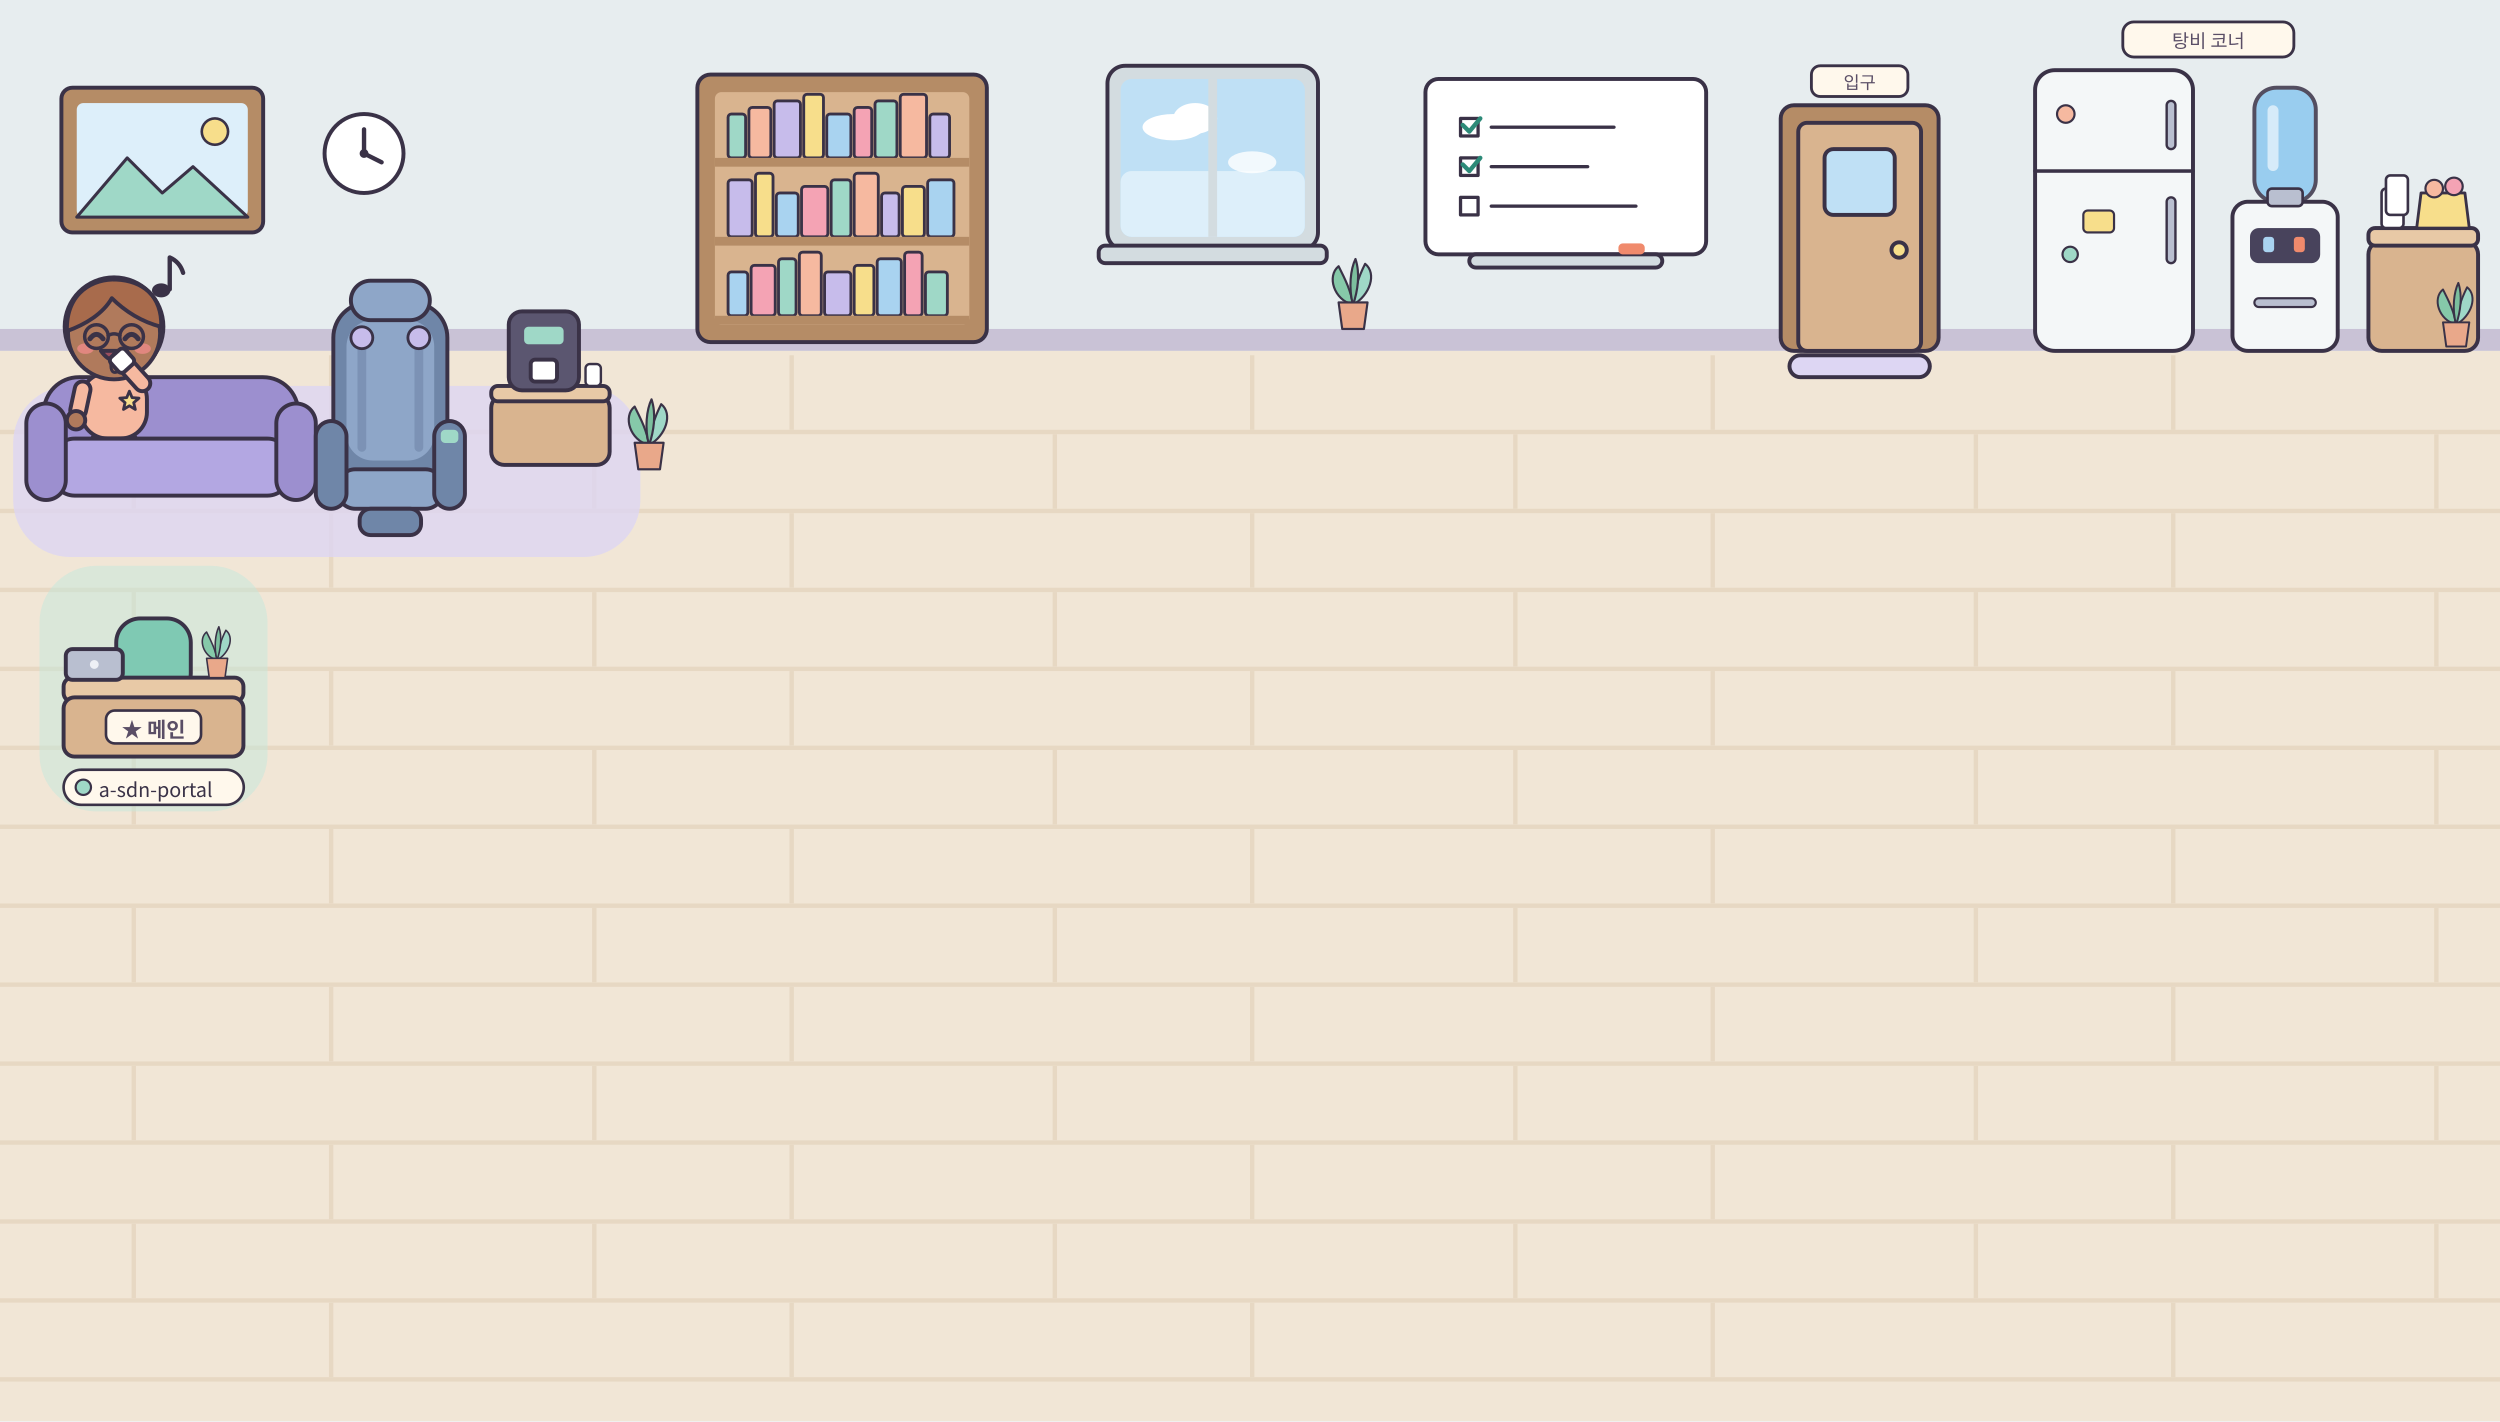
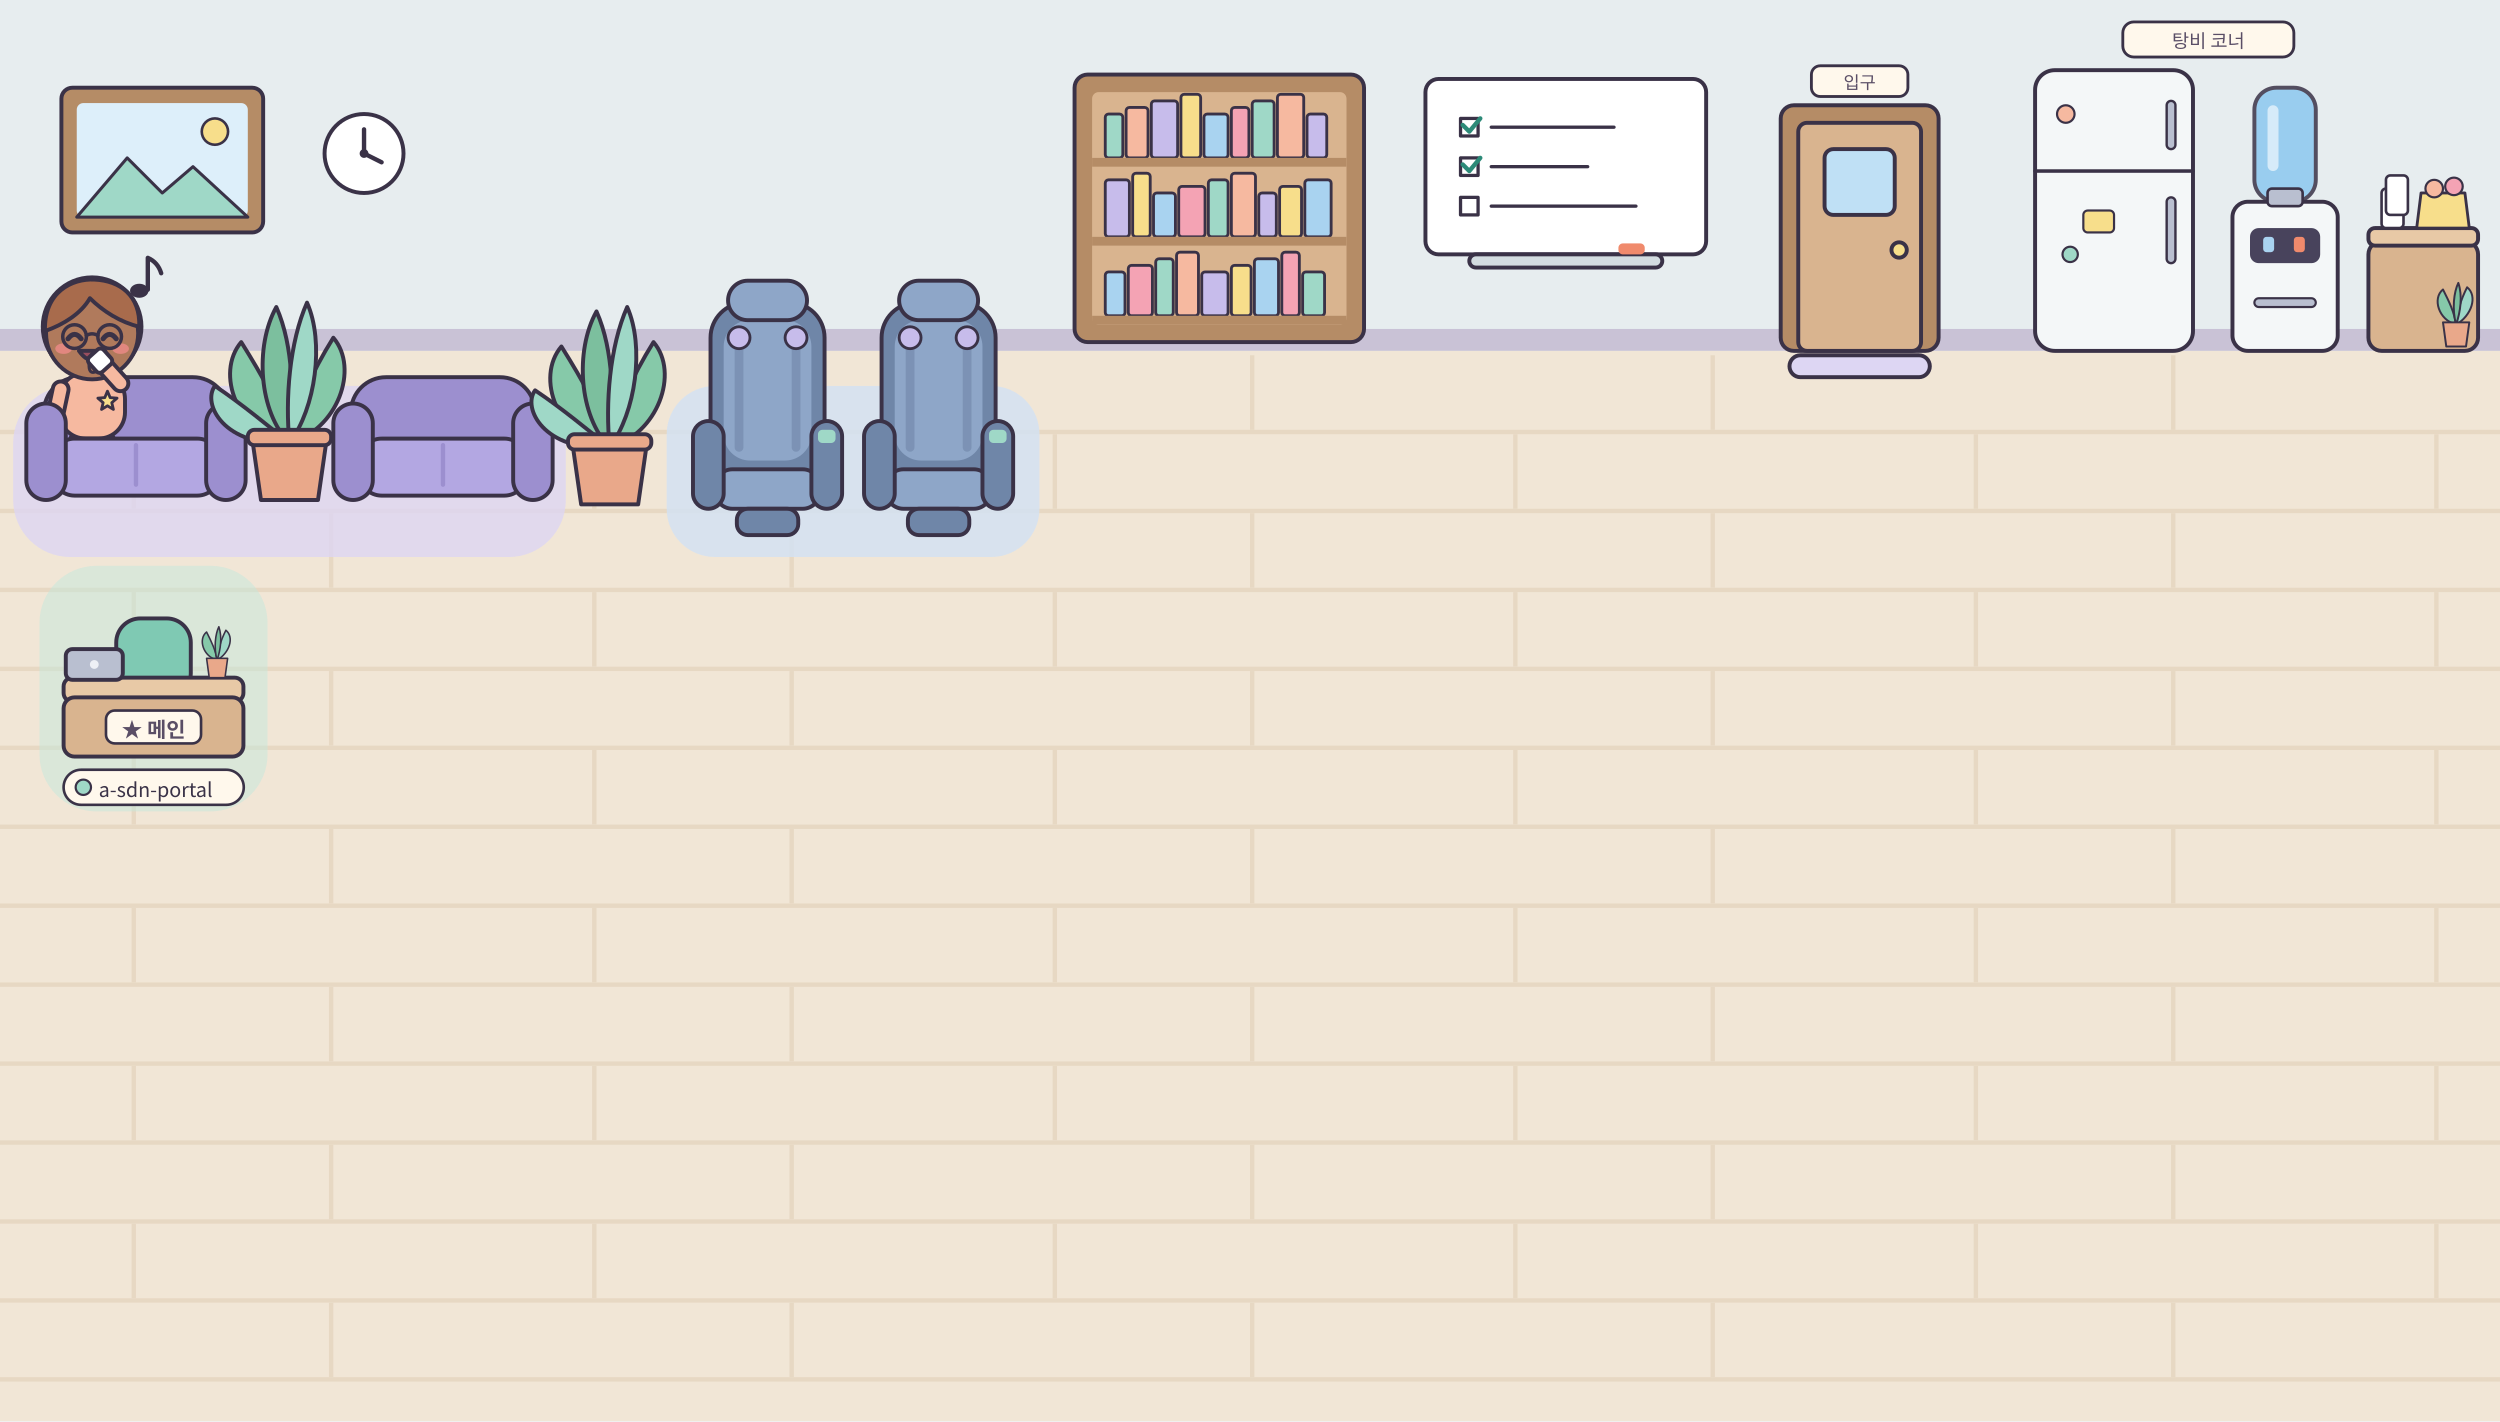
<svg xmlns="http://www.w3.org/2000/svg" viewBox="0 0 1140 648" width="1140" height="648" font-family="Apple SD Gothic Neo, Noto Sans CJK KR, Noto Sans KR, WenQuanYi Zen Hei, sans-serif">
  <rect x="0" y="0" width="1140" height="160" rx="0" fill="#E7EDEF" />
  <rect x="0" y="150" width="1140" height="10" rx="0" fill="#C9C2D6" />
  <rect x="0" y="160" width="1140" height="488" rx="0" fill="#F1E6D6" />
  <rect x="0" y="196" width="1140" height="2" rx="0" fill="#E7D8C3" />
  <rect x="150" y="162" width="2" height="34" rx="0" fill="#E7D8C3" />
  <rect x="360" y="162" width="2" height="34" rx="0" fill="#E7D8C3" />
  <rect x="570" y="162" width="2" height="34" rx="0" fill="#E7D8C3" />
  <rect x="780" y="162" width="2" height="34" rx="0" fill="#E7D8C3" />
  <rect x="990" y="162" width="2" height="34" rx="0" fill="#E7D8C3" />
  <rect x="0" y="232" width="1140" height="2" rx="0" fill="#E7D8C3" />
  <rect x="60" y="198" width="2" height="34" rx="0" fill="#E7D8C3" />
  <rect x="270" y="198" width="2" height="34" rx="0" fill="#E7D8C3" />
  <rect x="480" y="198" width="2" height="34" rx="0" fill="#E7D8C3" />
  <rect x="690" y="198" width="2" height="34" rx="0" fill="#E7D8C3" />
  <rect x="900" y="198" width="2" height="34" rx="0" fill="#E7D8C3" />
  <rect x="1110" y="198" width="2" height="34" rx="0" fill="#E7D8C3" />
  <rect x="0" y="268" width="1140" height="2" rx="0" fill="#E7D8C3" />
  <rect x="150" y="234" width="2" height="34" rx="0" fill="#E7D8C3" />
  <rect x="360" y="234" width="2" height="34" rx="0" fill="#E7D8C3" />
  <rect x="570" y="234" width="2" height="34" rx="0" fill="#E7D8C3" />
  <rect x="780" y="234" width="2" height="34" rx="0" fill="#E7D8C3" />
  <rect x="990" y="234" width="2" height="34" rx="0" fill="#E7D8C3" />
  <rect x="0" y="304" width="1140" height="2" rx="0" fill="#E7D8C3" />
  <rect x="60" y="270" width="2" height="34" rx="0" fill="#E7D8C3" />
  <rect x="270" y="270" width="2" height="34" rx="0" fill="#E7D8C3" />
  <rect x="480" y="270" width="2" height="34" rx="0" fill="#E7D8C3" />
  <rect x="690" y="270" width="2" height="34" rx="0" fill="#E7D8C3" />
  <rect x="900" y="270" width="2" height="34" rx="0" fill="#E7D8C3" />
  <rect x="1110" y="270" width="2" height="34" rx="0" fill="#E7D8C3" />
  <rect x="0" y="340" width="1140" height="2" rx="0" fill="#E7D8C3" />
  <rect x="150" y="306" width="2" height="34" rx="0" fill="#E7D8C3" />
  <rect x="360" y="306" width="2" height="34" rx="0" fill="#E7D8C3" />
  <rect x="570" y="306" width="2" height="34" rx="0" fill="#E7D8C3" />
  <rect x="780" y="306" width="2" height="34" rx="0" fill="#E7D8C3" />
  <rect x="990" y="306" width="2" height="34" rx="0" fill="#E7D8C3" />
  <rect x="0" y="376" width="1140" height="2" rx="0" fill="#E7D8C3" />
  <rect x="60" y="342" width="2" height="34" rx="0" fill="#E7D8C3" />
  <rect x="270" y="342" width="2" height="34" rx="0" fill="#E7D8C3" />
  <rect x="480" y="342" width="2" height="34" rx="0" fill="#E7D8C3" />
  <rect x="690" y="342" width="2" height="34" rx="0" fill="#E7D8C3" />
  <rect x="900" y="342" width="2" height="34" rx="0" fill="#E7D8C3" />
  <rect x="1110" y="342" width="2" height="34" rx="0" fill="#E7D8C3" />
  <rect x="0" y="412" width="1140" height="2" rx="0" fill="#E7D8C3" />
  <rect x="150" y="378" width="2" height="34" rx="0" fill="#E7D8C3" />
  <rect x="360" y="378" width="2" height="34" rx="0" fill="#E7D8C3" />
  <rect x="570" y="378" width="2" height="34" rx="0" fill="#E7D8C3" />
  <rect x="780" y="378" width="2" height="34" rx="0" fill="#E7D8C3" />
  <rect x="990" y="378" width="2" height="34" rx="0" fill="#E7D8C3" />
  <rect x="0" y="448" width="1140" height="2" rx="0" fill="#E7D8C3" />
  <rect x="60" y="414" width="2" height="34" rx="0" fill="#E7D8C3" />
  <rect x="270" y="414" width="2" height="34" rx="0" fill="#E7D8C3" />
  <rect x="480" y="414" width="2" height="34" rx="0" fill="#E7D8C3" />
  <rect x="690" y="414" width="2" height="34" rx="0" fill="#E7D8C3" />
  <rect x="900" y="414" width="2" height="34" rx="0" fill="#E7D8C3" />
  <rect x="1110" y="414" width="2" height="34" rx="0" fill="#E7D8C3" />
  <rect x="0" y="484" width="1140" height="2" rx="0" fill="#E7D8C3" />
  <rect x="150" y="450" width="2" height="34" rx="0" fill="#E7D8C3" />
  <rect x="360" y="450" width="2" height="34" rx="0" fill="#E7D8C3" />
  <rect x="570" y="450" width="2" height="34" rx="0" fill="#E7D8C3" />
  <rect x="780" y="450" width="2" height="34" rx="0" fill="#E7D8C3" />
  <rect x="990" y="450" width="2" height="34" rx="0" fill="#E7D8C3" />
  <rect x="0" y="520" width="1140" height="2" rx="0" fill="#E7D8C3" />
  <rect x="60" y="486" width="2" height="34" rx="0" fill="#E7D8C3" />
  <rect x="270" y="486" width="2" height="34" rx="0" fill="#E7D8C3" />
  <rect x="480" y="486" width="2" height="34" rx="0" fill="#E7D8C3" />
  <rect x="690" y="486" width="2" height="34" rx="0" fill="#E7D8C3" />
  <rect x="900" y="486" width="2" height="34" rx="0" fill="#E7D8C3" />
  <rect x="1110" y="486" width="2" height="34" rx="0" fill="#E7D8C3" />
  <rect x="0" y="556" width="1140" height="2" rx="0" fill="#E7D8C3" />
  <rect x="150" y="522" width="2" height="34" rx="0" fill="#E7D8C3" />
  <rect x="360" y="522" width="2" height="34" rx="0" fill="#E7D8C3" />
  <rect x="570" y="522" width="2" height="34" rx="0" fill="#E7D8C3" />
  <rect x="780" y="522" width="2" height="34" rx="0" fill="#E7D8C3" />
  <rect x="990" y="522" width="2" height="34" rx="0" fill="#E7D8C3" />
  <rect x="0" y="592" width="1140" height="2" rx="0" fill="#E7D8C3" />
  <rect x="60" y="558" width="2" height="34" rx="0" fill="#E7D8C3" />
  <rect x="270" y="558" width="2" height="34" rx="0" fill="#E7D8C3" />
  <rect x="480" y="558" width="2" height="34" rx="0" fill="#E7D8C3" />
  <rect x="690" y="558" width="2" height="34" rx="0" fill="#E7D8C3" />
  <rect x="900" y="558" width="2" height="34" rx="0" fill="#E7D8C3" />
  <rect x="1110" y="558" width="2" height="34" rx="0" fill="#E7D8C3" />
  <rect x="0" y="628" width="1140" height="2" rx="0" fill="#E7D8C3" />
  <rect x="150" y="594" width="2" height="34" rx="0" fill="#E7D8C3" />
  <rect x="360" y="594" width="2" height="34" rx="0" fill="#E7D8C3" />
  <rect x="570" y="594" width="2" height="34" rx="0" fill="#E7D8C3" />
  <rect x="780" y="594" width="2" height="34" rx="0" fill="#E7D8C3" />
  <rect x="990" y="594" width="2" height="34" rx="0" fill="#E7D8C3" />
  <rect x="18" y="258" width="104" height="112" rx="26" fill="#C3E7DC" opacity="0.5" />
-   <rect x="6" y="176" width="286" height="78" rx="26" fill="#DDD6F3" opacity="0.8" />
+   <rect x="6" y="176" width="252" height="78" rx="26" fill="#DDD6F3" opacity="0.8" />
+   <rect x="304" y="176" width="170" height="78" rx="22" fill="#D4E2F2" opacity="0.85" />
  <rect x="816" y="162" width="64" height="10" rx="5" fill="#DDD6F3" stroke="#3A3247" stroke-width="1.8" stroke-linecap="round" stroke-linejoin="round" />
  <rect x="28" y="40" width="92" height="66" rx="5" fill="#B58C66" stroke="#3A3247" stroke-width="1.8" stroke-linecap="round" stroke-linejoin="round" />
  <rect x="35" y="47" width="78" height="52" rx="3" fill="#DDEFFA" />
  <path d="M35,99 L58,72 L74,88 L88,76 L113,99 Z" fill="#9FD8C7" stroke="#3A3247" stroke-width="1.4" stroke-linecap="round" stroke-linejoin="round" />
  <circle cx="98" cy="60" r="6" fill="#F7DE8B" stroke="#3A3247" stroke-width="1.2" stroke-linecap="round" stroke-linejoin="round" />
  <circle cx="166" cy="70" r="18" fill="#FFFFFF" stroke="#3A3247" stroke-width="1.8" stroke-linecap="round" stroke-linejoin="round" />
  <path d="M166,70 L166,59 M166,70 L174,74" fill="none" stroke="#3A3247" stroke-width="2" stroke-linecap="round" stroke-linejoin="round" />
  <circle cx="166" cy="70" r="2" fill="#3A3247" />
-   <rect x="318" y="34" width="132" height="122" rx="6" fill="#B58C66" stroke="#3A3247" stroke-width="1.8" stroke-linecap="round" stroke-linejoin="round" />
-   <rect x="326" y="42" width="116" height="106" rx="3" fill="#D9B48F" />
-   <rect x="332" y="52" width="8" height="20" rx="1.5" fill="#9FD8C7" stroke="#3A3247" stroke-width="1.3" stroke-linecap="round" stroke-linejoin="round" />
-   <rect x="341.5" y="49" width="10" height="23" rx="1.5" fill="#F6B9A0" stroke="#3A3247" stroke-width="1.3" stroke-linecap="round" stroke-linejoin="round" />
-   <rect x="353" y="46" width="12" height="26" rx="1.5" fill="#C7BCEB" stroke="#3A3247" stroke-width="1.3" stroke-linecap="round" stroke-linejoin="round" />
-   <rect x="366.5" y="43" width="9" height="29" rx="1.5" fill="#F7DE8B" stroke="#3A3247" stroke-width="1.3" stroke-linecap="round" stroke-linejoin="round" />
-   <rect x="377" y="52" width="11" height="20" rx="1.5" fill="#A9D3F0" stroke="#3A3247" stroke-width="1.3" stroke-linecap="round" stroke-linejoin="round" />
-   <rect x="389.5" y="49" width="8" height="23" rx="1.5" fill="#F4A3B4" stroke="#3A3247" stroke-width="1.3" stroke-linecap="round" stroke-linejoin="round" />
-   <rect x="399" y="46" width="10" height="26" rx="1.5" fill="#9FD8C7" stroke="#3A3247" stroke-width="1.3" stroke-linecap="round" stroke-linejoin="round" />
-   <rect x="410.5" y="43" width="12" height="29" rx="1.5" fill="#F6B9A0" stroke="#3A3247" stroke-width="1.3" stroke-linecap="round" stroke-linejoin="round" />
-   <rect x="424" y="52" width="9" height="20" rx="1.5" fill="#C7BCEB" stroke="#3A3247" stroke-width="1.3" stroke-linecap="round" stroke-linejoin="round" />
-   <rect x="326" y="72" width="116" height="4" rx="0" fill="#B58C66" />
-   <rect x="332" y="82" width="11" height="26" rx="1.5" fill="#C7BCEB" stroke="#3A3247" stroke-width="1.3" stroke-linecap="round" stroke-linejoin="round" />
-   <rect x="344.5" y="79" width="8" height="29" rx="1.5" fill="#F7DE8B" stroke="#3A3247" stroke-width="1.3" stroke-linecap="round" stroke-linejoin="round" />
-   <rect x="354" y="88" width="10" height="20" rx="1.5" fill="#A9D3F0" stroke="#3A3247" stroke-width="1.3" stroke-linecap="round" stroke-linejoin="round" />
-   <rect x="365.5" y="85" width="12" height="23" rx="1.5" fill="#F4A3B4" stroke="#3A3247" stroke-width="1.3" stroke-linecap="round" stroke-linejoin="round" />
-   <rect x="379" y="82" width="9" height="26" rx="1.5" fill="#9FD8C7" stroke="#3A3247" stroke-width="1.3" stroke-linecap="round" stroke-linejoin="round" />
-   <rect x="389.5" y="79" width="11" height="29" rx="1.5" fill="#F6B9A0" stroke="#3A3247" stroke-width="1.3" stroke-linecap="round" stroke-linejoin="round" />
-   <rect x="402" y="88" width="8" height="20" rx="1.5" fill="#C7BCEB" stroke="#3A3247" stroke-width="1.3" stroke-linecap="round" stroke-linejoin="round" />
-   <rect x="411.5" y="85" width="10" height="23" rx="1.5" fill="#F7DE8B" stroke="#3A3247" stroke-width="1.3" stroke-linecap="round" stroke-linejoin="round" />
-   <rect x="423" y="82" width="12" height="26" rx="1.5" fill="#A9D3F0" stroke="#3A3247" stroke-width="1.3" stroke-linecap="round" stroke-linejoin="round" />
-   <rect x="326" y="108" width="116" height="4" rx="0" fill="#B58C66" />
-   <rect x="332" y="124" width="9" height="20" rx="1.5" fill="#A9D3F0" stroke="#3A3247" stroke-width="1.3" stroke-linecap="round" stroke-linejoin="round" />
-   <rect x="342.5" y="121" width="11" height="23" rx="1.5" fill="#F4A3B4" stroke="#3A3247" stroke-width="1.3" stroke-linecap="round" stroke-linejoin="round" />
-   <rect x="355" y="118" width="8" height="26" rx="1.5" fill="#9FD8C7" stroke="#3A3247" stroke-width="1.3" stroke-linecap="round" stroke-linejoin="round" />
-   <rect x="364.5" y="115" width="10" height="29" rx="1.5" fill="#F6B9A0" stroke="#3A3247" stroke-width="1.3" stroke-linecap="round" stroke-linejoin="round" />
-   <rect x="376" y="124" width="12" height="20" rx="1.5" fill="#C7BCEB" stroke="#3A3247" stroke-width="1.3" stroke-linecap="round" stroke-linejoin="round" />
-   <rect x="389.5" y="121" width="9" height="23" rx="1.5" fill="#F7DE8B" stroke="#3A3247" stroke-width="1.3" stroke-linecap="round" stroke-linejoin="round" />
-   <rect x="400" y="118" width="11" height="26" rx="1.5" fill="#A9D3F0" stroke="#3A3247" stroke-width="1.3" stroke-linecap="round" stroke-linejoin="round" />
-   <rect x="412.5" y="115" width="8" height="29" rx="1.5" fill="#F4A3B4" stroke="#3A3247" stroke-width="1.3" stroke-linecap="round" stroke-linejoin="round" />
-   <rect x="422" y="124" width="10" height="20" rx="1.5" fill="#9FD8C7" stroke="#3A3247" stroke-width="1.3" stroke-linecap="round" stroke-linejoin="round" />
-   <rect x="326" y="144" width="116" height="4" rx="0" fill="#B58C66" />
-   <rect x="505" y="30" width="96" height="84" rx="8" fill="#D3DCE0" stroke="#3A3247" stroke-width="1.8" stroke-linecap="round" stroke-linejoin="round" />
-   <rect x="511" y="36" width="84" height="72" rx="5" fill="#BFE0F5" />
-   <rect x="511" y="78" width="84" height="30" rx="5" fill="#DDEFFA" />
-   <ellipse cx="535" cy="58" rx="14" ry="6" fill="#FFFFFF" />
-   <ellipse cx="545" cy="54" rx="10" ry="7" fill="#FFFFFF" />
-   <ellipse cx="571" cy="74" rx="11" ry="5" fill="#FFFFFF" opacity="0.8" />
-   <rect x="551" y="36" width="4" height="72" rx="0" fill="#D3DCE0" />
-   <rect x="501" y="112" width="104" height="8" rx="3" fill="#D3DCE0" stroke="#3A3247" stroke-width="1.8" stroke-linecap="round" stroke-linejoin="round" />
-   <path d="M617,139 C608.2,136.8 604.9,125.8 610.4,121.4 C613.7,128 615.9,132.4 617,139 Z" fill="#86C9A9" stroke="#3A3247" stroke-width="0.99" stroke-linecap="round" stroke-linejoin="round" />
-   <path d="M617,139 C624.7,134.6 628,124.7 622.5,120.3 C619.2,126.9 617.55,132.4 617,139 Z" fill="#9FD8C7" stroke="#3A3247" stroke-width="0.99" stroke-linecap="round" stroke-linejoin="round" />
-   <path d="M617,139 C614.8,131.3 615.9,122.5 618.1,118.1 C620.3,124.7 619.2,132.4 617,139 Z" fill="#7CBF9E" stroke="#3A3247" stroke-width="0.99" stroke-linecap="round" stroke-linejoin="round" />
-   <path d="M610.4,137.9 L623.6,137.9 L621.95,150 L612.05,150 Z" fill="#E9A88A" stroke="#3A3247" stroke-width="0.99" stroke-linecap="round" stroke-linejoin="round" />
+   <rect x="490" y="34" width="132" height="122" rx="6" fill="#B58C66" stroke="#3A3247" stroke-width="1.8" stroke-linecap="round" stroke-linejoin="round" />
+   <rect x="498" y="42" width="116" height="106" rx="3" fill="#D9B48F" />
+   <rect x="504" y="52" width="8" height="20" rx="1.5" fill="#9FD8C7" stroke="#3A3247" stroke-width="1.3" stroke-linecap="round" stroke-linejoin="round" />
+   <rect x="513.5" y="49" width="10" height="23" rx="1.5" fill="#F6B9A0" stroke="#3A3247" stroke-width="1.3" stroke-linecap="round" stroke-linejoin="round" />
+   <rect x="525" y="46" width="12" height="26" rx="1.5" fill="#C7BCEB" stroke="#3A3247" stroke-width="1.3" stroke-linecap="round" stroke-linejoin="round" />
+   <rect x="538.5" y="43" width="9" height="29" rx="1.5" fill="#F7DE8B" stroke="#3A3247" stroke-width="1.3" stroke-linecap="round" stroke-linejoin="round" />
+   <rect x="549" y="52" width="11" height="20" rx="1.5" fill="#A9D3F0" stroke="#3A3247" stroke-width="1.3" stroke-linecap="round" stroke-linejoin="round" />
+   <rect x="561.5" y="49" width="8" height="23" rx="1.5" fill="#F4A3B4" stroke="#3A3247" stroke-width="1.3" stroke-linecap="round" stroke-linejoin="round" />
+   <rect x="571" y="46" width="10" height="26" rx="1.5" fill="#9FD8C7" stroke="#3A3247" stroke-width="1.3" stroke-linecap="round" stroke-linejoin="round" />
+   <rect x="582.5" y="43" width="12" height="29" rx="1.5" fill="#F6B9A0" stroke="#3A3247" stroke-width="1.3" stroke-linecap="round" stroke-linejoin="round" />
+   <rect x="596" y="52" width="9" height="20" rx="1.5" fill="#C7BCEB" stroke="#3A3247" stroke-width="1.3" stroke-linecap="round" stroke-linejoin="round" />
+   <rect x="498" y="72" width="116" height="4" rx="0" fill="#B58C66" />
+   <rect x="504" y="82" width="11" height="26" rx="1.5" fill="#C7BCEB" stroke="#3A3247" stroke-width="1.3" stroke-linecap="round" stroke-linejoin="round" />
+   <rect x="516.5" y="79" width="8" height="29" rx="1.5" fill="#F7DE8B" stroke="#3A3247" stroke-width="1.3" stroke-linecap="round" stroke-linejoin="round" />
+   <rect x="526" y="88" width="10" height="20" rx="1.5" fill="#A9D3F0" stroke="#3A3247" stroke-width="1.3" stroke-linecap="round" stroke-linejoin="round" />
+   <rect x="537.5" y="85" width="12" height="23" rx="1.5" fill="#F4A3B4" stroke="#3A3247" stroke-width="1.3" stroke-linecap="round" stroke-linejoin="round" />
+   <rect x="551" y="82" width="9" height="26" rx="1.5" fill="#9FD8C7" stroke="#3A3247" stroke-width="1.3" stroke-linecap="round" stroke-linejoin="round" />
+   <rect x="561.5" y="79" width="11" height="29" rx="1.5" fill="#F6B9A0" stroke="#3A3247" stroke-width="1.3" stroke-linecap="round" stroke-linejoin="round" />
+   <rect x="574" y="88" width="8" height="20" rx="1.5" fill="#C7BCEB" stroke="#3A3247" stroke-width="1.3" stroke-linecap="round" stroke-linejoin="round" />
+   <rect x="583.5" y="85" width="10" height="23" rx="1.5" fill="#F7DE8B" stroke="#3A3247" stroke-width="1.3" stroke-linecap="round" stroke-linejoin="round" />
+   <rect x="595" y="82" width="12" height="26" rx="1.5" fill="#A9D3F0" stroke="#3A3247" stroke-width="1.3" stroke-linecap="round" stroke-linejoin="round" />
+   <rect x="498" y="108" width="116" height="4" rx="0" fill="#B58C66" />
+   <rect x="504" y="124" width="9" height="20" rx="1.5" fill="#A9D3F0" stroke="#3A3247" stroke-width="1.3" stroke-linecap="round" stroke-linejoin="round" />
+   <rect x="514.5" y="121" width="11" height="23" rx="1.5" fill="#F4A3B4" stroke="#3A3247" stroke-width="1.3" stroke-linecap="round" stroke-linejoin="round" />
+   <rect x="527" y="118" width="8" height="26" rx="1.5" fill="#9FD8C7" stroke="#3A3247" stroke-width="1.3" stroke-linecap="round" stroke-linejoin="round" />
+   <rect x="536.5" y="115" width="10" height="29" rx="1.5" fill="#F6B9A0" stroke="#3A3247" stroke-width="1.3" stroke-linecap="round" stroke-linejoin="round" />
+   <rect x="548" y="124" width="12" height="20" rx="1.5" fill="#C7BCEB" stroke="#3A3247" stroke-width="1.3" stroke-linecap="round" stroke-linejoin="round" />
+   <rect x="561.5" y="121" width="9" height="23" rx="1.5" fill="#F7DE8B" stroke="#3A3247" stroke-width="1.3" stroke-linecap="round" stroke-linejoin="round" />
+   <rect x="572" y="118" width="11" height="26" rx="1.5" fill="#A9D3F0" stroke="#3A3247" stroke-width="1.3" stroke-linecap="round" stroke-linejoin="round" />
+   <rect x="584.5" y="115" width="8" height="29" rx="1.5" fill="#F4A3B4" stroke="#3A3247" stroke-width="1.3" stroke-linecap="round" stroke-linejoin="round" />
+   <rect x="594" y="124" width="10" height="20" rx="1.5" fill="#9FD8C7" stroke="#3A3247" stroke-width="1.3" stroke-linecap="round" stroke-linejoin="round" />
+   <rect x="498" y="144" width="116" height="4" rx="0" fill="#B58C66" />
  <rect x="650" y="36" width="128" height="80" rx="6" fill="#FFFFFF" stroke="#3A3247" stroke-width="1.8" stroke-linecap="round" stroke-linejoin="round" />
  <path d="M666,54 L674,54 L674,62 L666,62 Z M680,58 L736,58 M666,72 L674,72 L674,80 L666,80 Z M680,76 L724,76 M666,90 L674,90 L674,98 L666,98 Z M680,94 L746,94" fill="none" stroke="#3A3247" stroke-width="1.5" stroke-linecap="round" stroke-linejoin="round" />
  <path d="M667,57 L670,60 L675,54 M667,75 L670,78 L675,72" fill="none" stroke="#2C8A78" stroke-width="2" stroke-linecap="round" stroke-linejoin="round" />
  <rect x="670" y="116" width="88" height="6" rx="3" fill="#D3DCE0" stroke="#3A3247" stroke-width="1.8" stroke-linecap="round" stroke-linejoin="round" />
  <rect x="738" y="111" width="12" height="5" rx="2" fill="#F08A6C" />
  <rect x="812" y="48" width="72" height="112" rx="6" fill="#B58C66" stroke="#3A3247" stroke-width="1.8" stroke-linecap="round" stroke-linejoin="round" />
  <rect x="820" y="56" width="56" height="104" rx="4" fill="#D9B48F" stroke="#3A3247" stroke-width="1.8" stroke-linecap="round" stroke-linejoin="round" />
  <rect x="832" y="68" width="32" height="30" rx="4" fill="#BFE0F5" stroke="#3A3247" stroke-width="1.8" stroke-linecap="round" stroke-linejoin="round" />
  <circle cx="866" cy="114" r="3.5" fill="#F7DE8B" stroke="#3A3247" stroke-width="1.8" stroke-linecap="round" stroke-linejoin="round" />
  <rect x="826" y="30" width="44" height="14" rx="4" fill="#FFF8EC" stroke="#3A3247" stroke-width="1.3" stroke-linecap="round" stroke-linejoin="round" />
  <text x="848" y="37" font-size="8" text-anchor="middle" dominant-baseline="central" fill="#5A4E66">입구</text>
  <rect x="968" y="10" width="78" height="16" rx="5" fill="#FFF8EC" stroke="#3A3247" stroke-width="1.3" stroke-linecap="round" stroke-linejoin="round" />
  <text x="1007" y="18" font-size="8.5" text-anchor="middle" dominant-baseline="central" fill="#5A4E66">탕비 코너</text>
  <rect x="928" y="32" width="72" height="128" rx="9" fill="#F4F7F8" stroke="#3A3247" stroke-width="1.8" stroke-linecap="round" stroke-linejoin="round" />
  <path d="M928,78 L1000,78" fill="none" stroke="#3A3247" stroke-width="1.6" stroke-linecap="round" stroke-linejoin="round" />
  <rect x="988" y="46" width="4" height="22" rx="2" fill="#B9BFD0" stroke="#3A3247" stroke-width="1.1" stroke-linecap="round" stroke-linejoin="round" />
  <rect x="988" y="90" width="4" height="30" rx="2" fill="#B9BFD0" stroke="#3A3247" stroke-width="1.1" stroke-linecap="round" stroke-linejoin="round" />
  <circle cx="942" cy="52" r="4" fill="#F6B9A0" stroke="#3A3247" stroke-width="1" stroke-linecap="round" stroke-linejoin="round" />
  <rect x="950" y="96" width="14" height="10" rx="2" fill="#F7DE8B" stroke="#3A3247" stroke-width="1" stroke-linecap="round" stroke-linejoin="round" />
  <circle cx="944" cy="116" r="3.5" fill="#9FD8C7" stroke="#3A3247" stroke-width="1" stroke-linecap="round" stroke-linejoin="round" />
  <rect x="1018" y="92" width="48" height="68" rx="7" fill="#F4F7F8" stroke="#3A3247" stroke-width="1.8" stroke-linecap="round" stroke-linejoin="round" />
  <rect x="1026" y="104" width="32" height="16" rx="4" fill="#48435C" />
  <rect x="1032" y="108" width="5" height="7" rx="1.5" fill="#A9D3F0" />
  <rect x="1046" y="108" width="5" height="7" rx="1.5" fill="#F08A6C" />
  <rect x="1028" y="136" width="28" height="4" rx="2" fill="#B9BFD0" stroke="#3A3247" stroke-width="1" stroke-linecap="round" stroke-linejoin="round" />
  <rect x="1028" y="40" width="28" height="52" rx="10" fill="#8CC8EE" stroke="#3A3247" stroke-width="1.8" stroke-linecap="round" stroke-linejoin="round" opacity="0.85" />
  <rect x="1034" y="48" width="5" height="30" rx="2.5" fill="#FFFFFF" opacity="0.6" />
  <rect x="1034" y="86" width="16" height="8" rx="2" fill="#B9BFD0" stroke="#3A3247" stroke-width="1.2" stroke-linecap="round" stroke-linejoin="round" />
  <rect x="1080" y="110" width="50" height="50" rx="6" fill="#D9B48F" stroke="#3A3247" stroke-width="1.8" stroke-linecap="round" stroke-linejoin="round" />
  <rect x="1080" y="104" width="50" height="8" rx="3" fill="#E8C9A6" stroke="#3A3247" stroke-width="1.8" stroke-linecap="round" stroke-linejoin="round" />
  <rect x="1086" y="86" width="10" height="18" rx="2" fill="#FFFFFF" stroke="#3A3247" stroke-width="1.2" stroke-linecap="round" stroke-linejoin="round" />
  <rect x="1088" y="80" width="10" height="18" rx="2" fill="#FFFFFF" stroke="#3A3247" stroke-width="1.2" stroke-linecap="round" stroke-linejoin="round" />
  <path d="M1102,104 L1104,88 L1124,88 L1126,104 Z" fill="#F7DE8B" stroke="#3A3247" stroke-width="1.3" stroke-linecap="round" stroke-linejoin="round" />
  <circle cx="1110" cy="86" r="4" fill="#F6B9A0" stroke="#3A3247" stroke-width="1" stroke-linecap="round" stroke-linejoin="round" />
  <circle cx="1119" cy="85" r="4" fill="#F4A3B4" stroke="#3A3247" stroke-width="1" stroke-linecap="round" stroke-linejoin="round" />
  <path d="M1120,148 C1112,146 1109,136 1114,132 C1117,138 1119,142 1120,148 Z" fill="#86C9A9" stroke="#3A3247" stroke-width="0.9" stroke-linecap="round" stroke-linejoin="round" />
  <path d="M1120,148 C1127,144 1130,135 1125,131 C1122,137 1120.5,142 1120,148 Z" fill="#9FD8C7" stroke="#3A3247" stroke-width="0.9" stroke-linecap="round" stroke-linejoin="round" />
  <path d="M1120,148 C1118,141 1119,133 1121,129 C1123,135 1122,142 1120,148 Z" fill="#7CBF9E" stroke="#3A3247" stroke-width="0.9" stroke-linecap="round" stroke-linejoin="round" />
  <path d="M1114,147 L1126,147 L1124.5,158 L1115.5,158 Z" fill="#E9A88A" stroke="#3A3247" stroke-width="0.9" stroke-linecap="round" stroke-linejoin="round" />
  <rect x="29" y="351" width="82.16" height="16" rx="8" fill="#FFF8EC" stroke="#3A3247" stroke-width="1.2" stroke-linecap="round" stroke-linejoin="round" />
  <circle cx="38" cy="359" r="3.5" fill="#9FD8C7" stroke="#3A3247" stroke-width="1" stroke-linecap="round" stroke-linejoin="round" />
  <text x="45" y="359.5" font-size="9" text-anchor="start" dominant-baseline="central" fill="#3A3247">a-sdn-portal</text>
-   <rect x="20" y="172" width="116" height="38" rx="16" fill="#9C8FCF" stroke="#3A3247" stroke-width="1.8" stroke-linecap="round" stroke-linejoin="round" />
-   <rect x="224" y="180" width="54" height="32" rx="6" fill="#D9B48F" stroke="#3A3247" stroke-width="1.8" stroke-linecap="round" stroke-linejoin="round" />
-   <rect x="224" y="176" width="54" height="7" rx="3" fill="#E8C9A6" stroke="#3A3247" stroke-width="1.8" stroke-linecap="round" stroke-linejoin="round" />
-   <rect x="232" y="142" width="32" height="36" rx="6" fill="#5B5670" stroke="#3A3247" stroke-width="1.8" stroke-linecap="round" stroke-linejoin="round" />
-   <rect x="239" y="149" width="18" height="8" rx="2" fill="#9FD8C7" />
-   <rect x="242" y="164" width="12" height="10" rx="2" fill="#FFFFFF" stroke="#3A3247" stroke-width="1.8" stroke-linecap="round" stroke-linejoin="round" />
-   <rect x="267" y="166" width="7" height="10" rx="2" fill="#FFFFFF" stroke="#3A3247" stroke-width="1.1" stroke-linecap="round" stroke-linejoin="round" />
-   <path d="M296,203 C287.2,200.8 283.9,189.8 289.4,185.4 C292.7,192 294.9,196.4 296,203 Z" fill="#86C9A9" stroke="#3A3247" stroke-width="0.99" stroke-linecap="round" stroke-linejoin="round" />
-   <path d="M296,203 C303.7,198.6 307,188.7 301.5,184.3 C298.2,190.9 296.55,196.4 296,203 Z" fill="#9FD8C7" stroke="#3A3247" stroke-width="0.99" stroke-linecap="round" stroke-linejoin="round" />
-   <path d="M296,203 C293.8,195.3 294.9,186.5 297.1,182.1 C299.3,188.7 298.2,196.4 296,203 Z" fill="#7CBF9E" stroke="#3A3247" stroke-width="0.99" stroke-linecap="round" stroke-linejoin="round" />
-   <path d="M289.4,201.9 L302.6,201.9 L300.95,214 L291.05,214 Z" fill="#E9A88A" stroke="#3A3247" stroke-width="0.99" stroke-linecap="round" stroke-linejoin="round" />
-   <g transform="translate(52,214)">
+   <rect x="20" y="172" width="84" height="38" rx="16" fill="#9C8FCF" stroke="#3A3247" stroke-width="1.8" stroke-linecap="round" stroke-linejoin="round" />
+   <rect x="160" y="172" width="84" height="38" rx="16" fill="#9C8FCF" stroke="#3A3247" stroke-width="1.8" stroke-linecap="round" stroke-linejoin="round" />
+   <g transform="translate(42,214)">
    <ellipse cx="0" cy="0" rx="17" ry="4.5" fill="#3A3247" fill-opacity="0.16" />
    <g transform="translate(0,-0.02) scale(1,1)">
      <g transform="translate(0,0)">
        <rect x="-10" y="-17" width="8.5" height="17" rx="4" fill="#5D5670" stroke="#3A3247" stroke-width="1.8" stroke-linecap="round" stroke-linejoin="round" />
      </g>
      <g transform="translate(0,0)">
        <rect x="1.5" y="-17" width="8.5" height="17" rx="4" fill="#5D5670" stroke="#3A3247" stroke-width="1.8" stroke-linecap="round" stroke-linejoin="round" />
      </g>
      <g transform="translate(0,-62) rotate(0,0,20)">
        <circle cx="0" cy="-3" r="22.5" fill="#A86B4C" stroke="#3A3247" stroke-width="1.8" stroke-linecap="round" stroke-linejoin="round" />
      </g>
      <g transform="">
        <rect x="-15" y="-44" width="30" height="30" rx="12" fill="#F6B9A0" stroke="#3A3247" stroke-width="1.8" stroke-linecap="round" stroke-linejoin="round" />
        <path d="M7,-35.6 L8.22,-32.67 L11.37,-32.42 L8.97,-30.36 L9.7,-27.28 L7,-28.93 L4.3,-27.28 L5.03,-30.36 L2.63,-32.42 L5.78,-32.67 Z" fill="#F7DE8B" stroke="#3A3247" stroke-width="1.3" stroke-linecap="round" stroke-linejoin="round" />
      </g>
      <g transform="translate(0,-62) rotate(0,0,20)">
        <circle cx="0" cy="0" r="21" fill="#B07A5C" stroke="#3A3247" stroke-width="1.8" stroke-linecap="round" stroke-linejoin="round" />
        <ellipse cx="-13" cy="7" rx="3.8" ry="2.4" fill="#F48C8C" opacity="0.72" />
        <ellipse cx="13" cy="7" rx="3.8" ry="2.4" fill="#F48C8C" opacity="0.72" />
        <g transform="translate(0,1) scale(1,1) translate(0,-1)">
          <path d="M-11,2.5 Q-8,-1.5 -5,2.5" fill="none" stroke="#3A3247" stroke-width="2.3" stroke-linecap="round" stroke-linejoin="round" />
          <path d="M5,2.5 Q8,-1.5 11,2.5" fill="none" stroke="#3A3247" stroke-width="2.3" stroke-linecap="round" stroke-linejoin="round" />
        </g>
        <path d="M-6,8 Q0,16.5 6,8 Z" fill="#9A4E5E" stroke="#3A3247" stroke-width="1.8" stroke-linecap="round" stroke-linejoin="round" />
        <path d="M-21.5,-1 C-22,-19 -9,-25 1,-24.5 C13,-24 22,-17 21.5,-3 C13,-5 5,-10 -1,-16 C-5,-9 -13,-4 -21.5,-1 Z" fill="#A86B4C" stroke="#3A3247" stroke-width="1.8" stroke-linecap="round" stroke-linejoin="round" />
        <circle cx="-8" cy="1.5" r="5.4" fill="none" stroke="#3A3247" stroke-width="1.6" stroke-linecap="round" stroke-linejoin="round" />
        <circle cx="8" cy="1.5" r="5.4" fill="none" stroke="#3A3247" stroke-width="1.6" stroke-linecap="round" stroke-linejoin="round" />
        <path d="M-2.6,1 Q0,-0.5 2.6,1" fill="none" stroke="#3A3247" stroke-width="1.6" stroke-linecap="round" stroke-linejoin="round" />
      </g>
      <g transform="translate(-14,-38) rotate(12)">
        <rect x="-3.6" y="-2" width="7.2" height="17" rx="3.6" fill="#F6B9A0" stroke="#3A3247" stroke-width="1.8" stroke-linecap="round" stroke-linejoin="round" />
        <circle cx="0" cy="16" r="4.2" fill="#B07A5C" stroke="#3A3247" stroke-width="1.8" stroke-linecap="round" stroke-linejoin="round" />
      </g>
      <g transform="translate(14,-38) rotate(138)">
        <rect x="-3.6" y="-2" width="7.2" height="17" rx="3.6" fill="#F6B9A0" stroke="#3A3247" stroke-width="1.8" stroke-linecap="round" stroke-linejoin="round" />
        <circle cx="0" cy="16" r="4.2" fill="#B07A5C" stroke="#3A3247" stroke-width="1.8" stroke-linecap="round" stroke-linejoin="round" />
        <rect x="-4.5" y="11" width="9" height="9" rx="2" fill="#FFFFFF" stroke="#3A3247" stroke-width="1.8" stroke-linecap="round" stroke-linejoin="round" />
        <path d="M4.5,13 Q8.5,14 4.5,18" fill="none" stroke="#3A3247" stroke-width="1.4" stroke-linecap="round" stroke-linejoin="round" />
      </g>
      <g transform="translate(0,-28)" />
    </g>
  </g>
-   <rect x="24" y="200" width="108" height="26" rx="10" fill="#B3A7E2" stroke="#3A3247" stroke-width="1.8" stroke-linecap="round" stroke-linejoin="round" />
+   <rect x="24" y="200" width="76" height="26" rx="10" fill="#B3A7E2" stroke="#3A3247" stroke-width="1.8" stroke-linecap="round" stroke-linejoin="round" />
+   <rect x="61" y="202" width="2" height="20" rx="1" fill="#9C8FCF" />
  <rect x="12" y="184" width="18" height="44" rx="9" fill="#9C8FCF" stroke="#3A3247" stroke-width="1.8" stroke-linecap="round" stroke-linejoin="round" />
-   <rect x="126" y="184" width="18" height="44" rx="9" fill="#9C8FCF" stroke="#3A3247" stroke-width="1.8" stroke-linecap="round" stroke-linejoin="round" />
-   <rect x="152" y="138" width="52" height="80" rx="16" fill="#6F86A8" stroke="#3A3247" stroke-width="1.8" stroke-linecap="round" stroke-linejoin="round" />
-   <rect x="158" y="146" width="40" height="64" rx="12" fill="#8EA6C8" />
-   <rect x="160" y="128" width="36" height="18" rx="9" fill="#8EA6C8" stroke="#3A3247" stroke-width="1.8" stroke-linecap="round" stroke-linejoin="round" />
-   <rect x="163" y="150" width="4" height="56" rx="2" fill="#6F86A8" opacity="0.6" />
-   <rect x="189" y="150" width="4" height="56" rx="2" fill="#6F86A8" opacity="0.6" />
-   <circle cx="165" cy="154" r="5" fill="#C7BCEB" stroke="#3A3247" stroke-width="1.3" stroke-linecap="round" stroke-linejoin="round" />
-   <circle cx="191" cy="154" r="5" fill="#C7BCEB" stroke="#3A3247" stroke-width="1.3" stroke-linecap="round" stroke-linejoin="round" />
-   <rect x="154" y="214" width="48" height="18" rx="8" fill="#8EA6C8" stroke="#3A3247" stroke-width="1.8" stroke-linecap="round" stroke-linejoin="round" />
-   <rect x="144" y="192" width="14" height="40" rx="7" fill="#6F86A8" stroke="#3A3247" stroke-width="1.8" stroke-linecap="round" stroke-linejoin="round" />
-   <rect x="198" y="192" width="14" height="40" rx="7" fill="#6F86A8" stroke="#3A3247" stroke-width="1.8" stroke-linecap="round" stroke-linejoin="round" />
-   <rect x="201" y="196" width="8" height="6" rx="2" fill="#9FD8C7" />
-   <rect x="164" y="232" width="28" height="12" rx="5" fill="#6F86A8" stroke="#3A3247" stroke-width="1.8" stroke-linecap="round" stroke-linejoin="round" />
+   <rect x="94" y="184" width="18" height="44" rx="9" fill="#9C8FCF" stroke="#3A3247" stroke-width="1.8" stroke-linecap="round" stroke-linejoin="round" />
+   <rect x="164" y="200" width="76" height="26" rx="10" fill="#B3A7E2" stroke="#3A3247" stroke-width="1.8" stroke-linecap="round" stroke-linejoin="round" />
+   <rect x="201" y="202" width="2" height="20" rx="1" fill="#9C8FCF" />
+   <rect x="152" y="184" width="18" height="44" rx="9" fill="#9C8FCF" stroke="#3A3247" stroke-width="1.8" stroke-linecap="round" stroke-linejoin="round" />
+   <rect x="234" y="184" width="18" height="44" rx="9" fill="#9C8FCF" stroke="#3A3247" stroke-width="1.8" stroke-linecap="round" stroke-linejoin="round" />
+   <path d="M132,202 C108,198 98,170 110,156 C120,172 128,186 132,202 Z" fill="#86C9A9" stroke="#3A3247" stroke-width="1.8" stroke-linecap="round" stroke-linejoin="round" />
+   <path d="M132,202 C154,196 164,168 152,154 C142,170 135,186 132,202 Z" fill="#86C9A9" stroke="#3A3247" stroke-width="1.8" stroke-linecap="round" stroke-linejoin="round" />
+   <path d="M132,202 C118,188 116,158 126,140 C134,158 134,182 132,202 Z" fill="#7CBF9E" stroke="#3A3247" stroke-width="1.8" stroke-linecap="round" stroke-linejoin="round" />
+   <path d="M132,202 C144,186 148,156 140,138 C132,156 130,182 132,202 Z" fill="#9FD8C7" stroke="#3A3247" stroke-width="1.8" stroke-linecap="round" stroke-linejoin="round" />
+   <path d="M132,202 C102,204 92,184 98,176 C110,184 122,194 132,202 Z" fill="#9FD8C7" stroke="#3A3247" stroke-width="1.8" stroke-linecap="round" stroke-linejoin="round" />
+   <path d="M115,200 L149,200 L145,228 L119,228 Z" fill="#E9A88A" stroke="#3A3247" stroke-width="1.8" stroke-linecap="round" stroke-linejoin="round" />
+   <rect x="113" y="196" width="38" height="7" rx="3" fill="#E9A88A" stroke="#3A3247" stroke-width="1.8" stroke-linecap="round" stroke-linejoin="round" />
+   <path d="M278,204 C254,200 244,172 256,158 C266,174 274,188 278,204 Z" fill="#86C9A9" stroke="#3A3247" stroke-width="1.8" stroke-linecap="round" stroke-linejoin="round" />
+   <path d="M278,204 C300,198 310,170 298,156 C288,172 281,188 278,204 Z" fill="#86C9A9" stroke="#3A3247" stroke-width="1.8" stroke-linecap="round" stroke-linejoin="round" />
+   <path d="M278,204 C264,190 262,160 272,142 C280,160 280,184 278,204 Z" fill="#7CBF9E" stroke="#3A3247" stroke-width="1.8" stroke-linecap="round" stroke-linejoin="round" />
+   <path d="M278,204 C290,188 294,158 286,140 C278,158 276,184 278,204 Z" fill="#9FD8C7" stroke="#3A3247" stroke-width="1.8" stroke-linecap="round" stroke-linejoin="round" />
+   <path d="M278,204 C248,206 238,186 244,178 C256,186 268,196 278,204 Z" fill="#9FD8C7" stroke="#3A3247" stroke-width="1.8" stroke-linecap="round" stroke-linejoin="round" />
+   <path d="M261,202 L295,202 L291,230 L265,230 Z" fill="#E9A88A" stroke="#3A3247" stroke-width="1.8" stroke-linecap="round" stroke-linejoin="round" />
+   <rect x="259" y="198" width="38" height="7" rx="3" fill="#E9A88A" stroke="#3A3247" stroke-width="1.8" stroke-linecap="round" stroke-linejoin="round" />
+   <rect x="324" y="138" width="52" height="80" rx="16" fill="#6F86A8" stroke="#3A3247" stroke-width="1.8" stroke-linecap="round" stroke-linejoin="round" />
+   <rect x="330" y="146" width="40" height="64" rx="12" fill="#8EA6C8" />
+   <rect x="332" y="128" width="36" height="18" rx="9" fill="#8EA6C8" stroke="#3A3247" stroke-width="1.8" stroke-linecap="round" stroke-linejoin="round" />
+   <rect x="402" y="138" width="52" height="80" rx="16" fill="#6F86A8" stroke="#3A3247" stroke-width="1.8" stroke-linecap="round" stroke-linejoin="round" />
+   <rect x="408" y="146" width="40" height="64" rx="12" fill="#8EA6C8" />
+   <rect x="410" y="128" width="36" height="18" rx="9" fill="#8EA6C8" stroke="#3A3247" stroke-width="1.8" stroke-linecap="round" stroke-linejoin="round" />
+   <rect x="335" y="150" width="4" height="56" rx="2" fill="#6F86A8" opacity="0.6" />
+   <rect x="361" y="150" width="4" height="56" rx="2" fill="#6F86A8" opacity="0.6" />
+   <circle cx="337" cy="154" r="5" fill="#C7BCEB" stroke="#3A3247" stroke-width="1.3" stroke-linecap="round" stroke-linejoin="round" />
+   <circle cx="363" cy="154" r="5" fill="#C7BCEB" stroke="#3A3247" stroke-width="1.3" stroke-linecap="round" stroke-linejoin="round" />
+   <rect x="413" y="150" width="4" height="56" rx="2" fill="#6F86A8" opacity="0.6" />
+   <rect x="439" y="150" width="4" height="56" rx="2" fill="#6F86A8" opacity="0.6" />
+   <circle cx="415" cy="154" r="5" fill="#C7BCEB" stroke="#3A3247" stroke-width="1.3" stroke-linecap="round" stroke-linejoin="round" />
+   <circle cx="441" cy="154" r="5" fill="#C7BCEB" stroke="#3A3247" stroke-width="1.3" stroke-linecap="round" stroke-linejoin="round" />
+   <rect x="326" y="214" width="48" height="18" rx="8" fill="#8EA6C8" stroke="#3A3247" stroke-width="1.8" stroke-linecap="round" stroke-linejoin="round" />
+   <rect x="316" y="192" width="14" height="40" rx="7" fill="#6F86A8" stroke="#3A3247" stroke-width="1.8" stroke-linecap="round" stroke-linejoin="round" />
+   <rect x="370" y="192" width="14" height="40" rx="7" fill="#6F86A8" stroke="#3A3247" stroke-width="1.8" stroke-linecap="round" stroke-linejoin="round" />
+   <rect x="373" y="196" width="8" height="6" rx="2" fill="#9FD8C7" />
+   <rect x="336" y="232" width="28" height="12" rx="5" fill="#6F86A8" stroke="#3A3247" stroke-width="1.8" stroke-linecap="round" stroke-linejoin="round" />
+   <rect x="404" y="214" width="48" height="18" rx="8" fill="#8EA6C8" stroke="#3A3247" stroke-width="1.8" stroke-linecap="round" stroke-linejoin="round" />
+   <rect x="394" y="192" width="14" height="40" rx="7" fill="#6F86A8" stroke="#3A3247" stroke-width="1.8" stroke-linecap="round" stroke-linejoin="round" />
+   <rect x="448" y="192" width="14" height="40" rx="7" fill="#6F86A8" stroke="#3A3247" stroke-width="1.8" stroke-linecap="round" stroke-linejoin="round" />
+   <rect x="451" y="196" width="8" height="6" rx="2" fill="#9FD8C7" />
+   <rect x="414" y="232" width="28" height="12" rx="5" fill="#6F86A8" stroke="#3A3247" stroke-width="1.8" stroke-linecap="round" stroke-linejoin="round" />
  <rect x="53" y="282" width="34" height="36" rx="11" fill="#7FC9B3" stroke="#3A3247" stroke-width="1.8" stroke-linecap="round" stroke-linejoin="round" />
  <rect x="29" y="309" width="82" height="11" rx="4" fill="#E8C9A6" stroke="#3A3247" stroke-width="1.8" stroke-linecap="round" stroke-linejoin="round" />
  <rect x="29" y="318" width="82" height="27" rx="5" fill="#D9B48F" stroke="#3A3247" stroke-width="1.8" stroke-linecap="round" stroke-linejoin="round" />
  <rect x="30" y="296" width="26" height="14" rx="3" fill="#B9BFD0" stroke="#3A3247" stroke-width="1.8" stroke-linecap="round" stroke-linejoin="round" />
  <circle cx="43" cy="303" r="2" fill="#EEF0F6" />
  <rect x="48.33" y="324" width="43.35" height="15" rx="4" fill="#FFF8EC" stroke="#3A3247" stroke-width="1.2" stroke-linecap="round" stroke-linejoin="round" />
  <text x="70" y="332" font-size="9.5" text-anchor="middle" dominant-baseline="central" font-weight="bold" fill="#5A4E66">★ 메인</text>
  <path d="M99,301 C92.6,299.4 90.2,291.4 94.2,288.2 C96.6,293 98.2,296.2 99,301 Z" fill="#86C9A9" stroke="#3A3247" stroke-width="0.72" stroke-linecap="round" stroke-linejoin="round" />
  <path d="M99,301 C104.6,297.8 107,290.6 103,287.4 C100.6,292.2 99.4,296.2 99,301 Z" fill="#9FD8C7" stroke="#3A3247" stroke-width="0.72" stroke-linecap="round" stroke-linejoin="round" />
  <path d="M99,301 C97.4,295.4 98.2,289 99.8,285.8 C101.4,290.6 100.6,296.2 99,301 Z" fill="#7CBF9E" stroke="#3A3247" stroke-width="0.72" stroke-linecap="round" stroke-linejoin="round" />
  <path d="M94.2,300.2 L103.8,300.2 L102.6,309 L95.4,309 Z" fill="#E9A88A" stroke="#3A3247" stroke-width="0.72" stroke-linecap="round" stroke-linejoin="round" />
-   <g class="emote" transform="translate(76,128.41)">
+   <g class="emote" transform="translate(66,128.59)">
    <ellipse cx="-2.5" cy="4" rx="4.2" ry="3.2" fill="#3A3247" />
    <path d="M1.4,3.5 L1.4,-11 Q6,-9 7.5,-4" fill="none" stroke="#3A3247" stroke-width="2" stroke-linecap="round" stroke-linejoin="round" />
  </g>
</svg>
